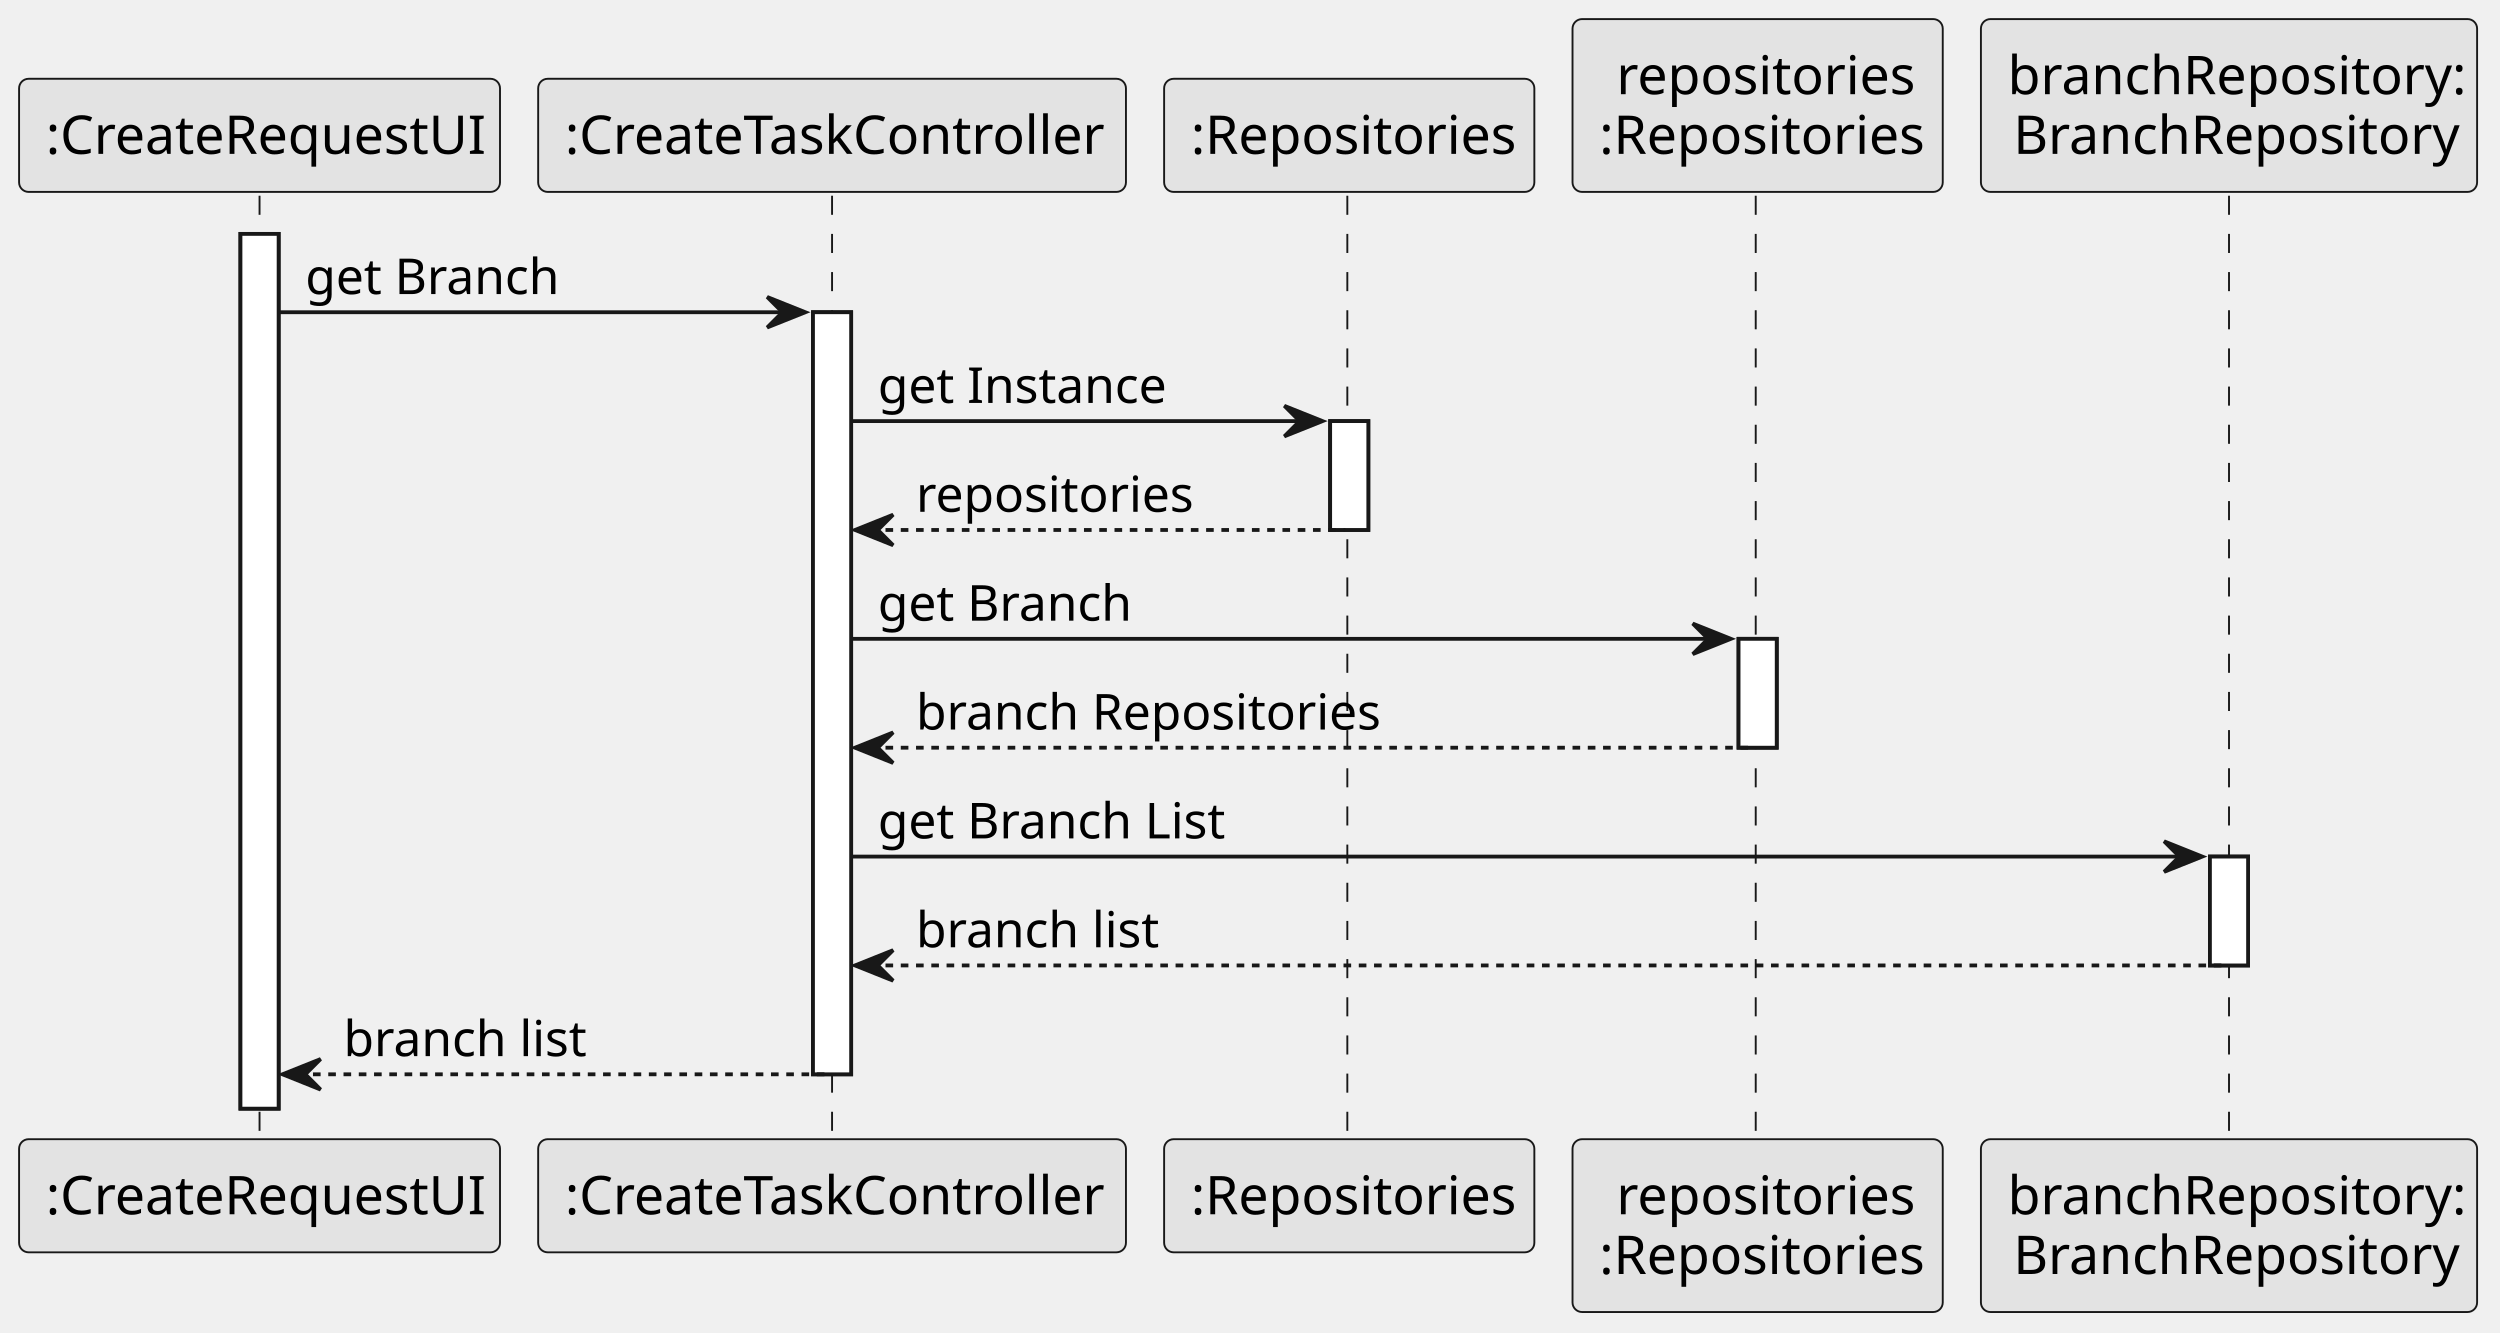
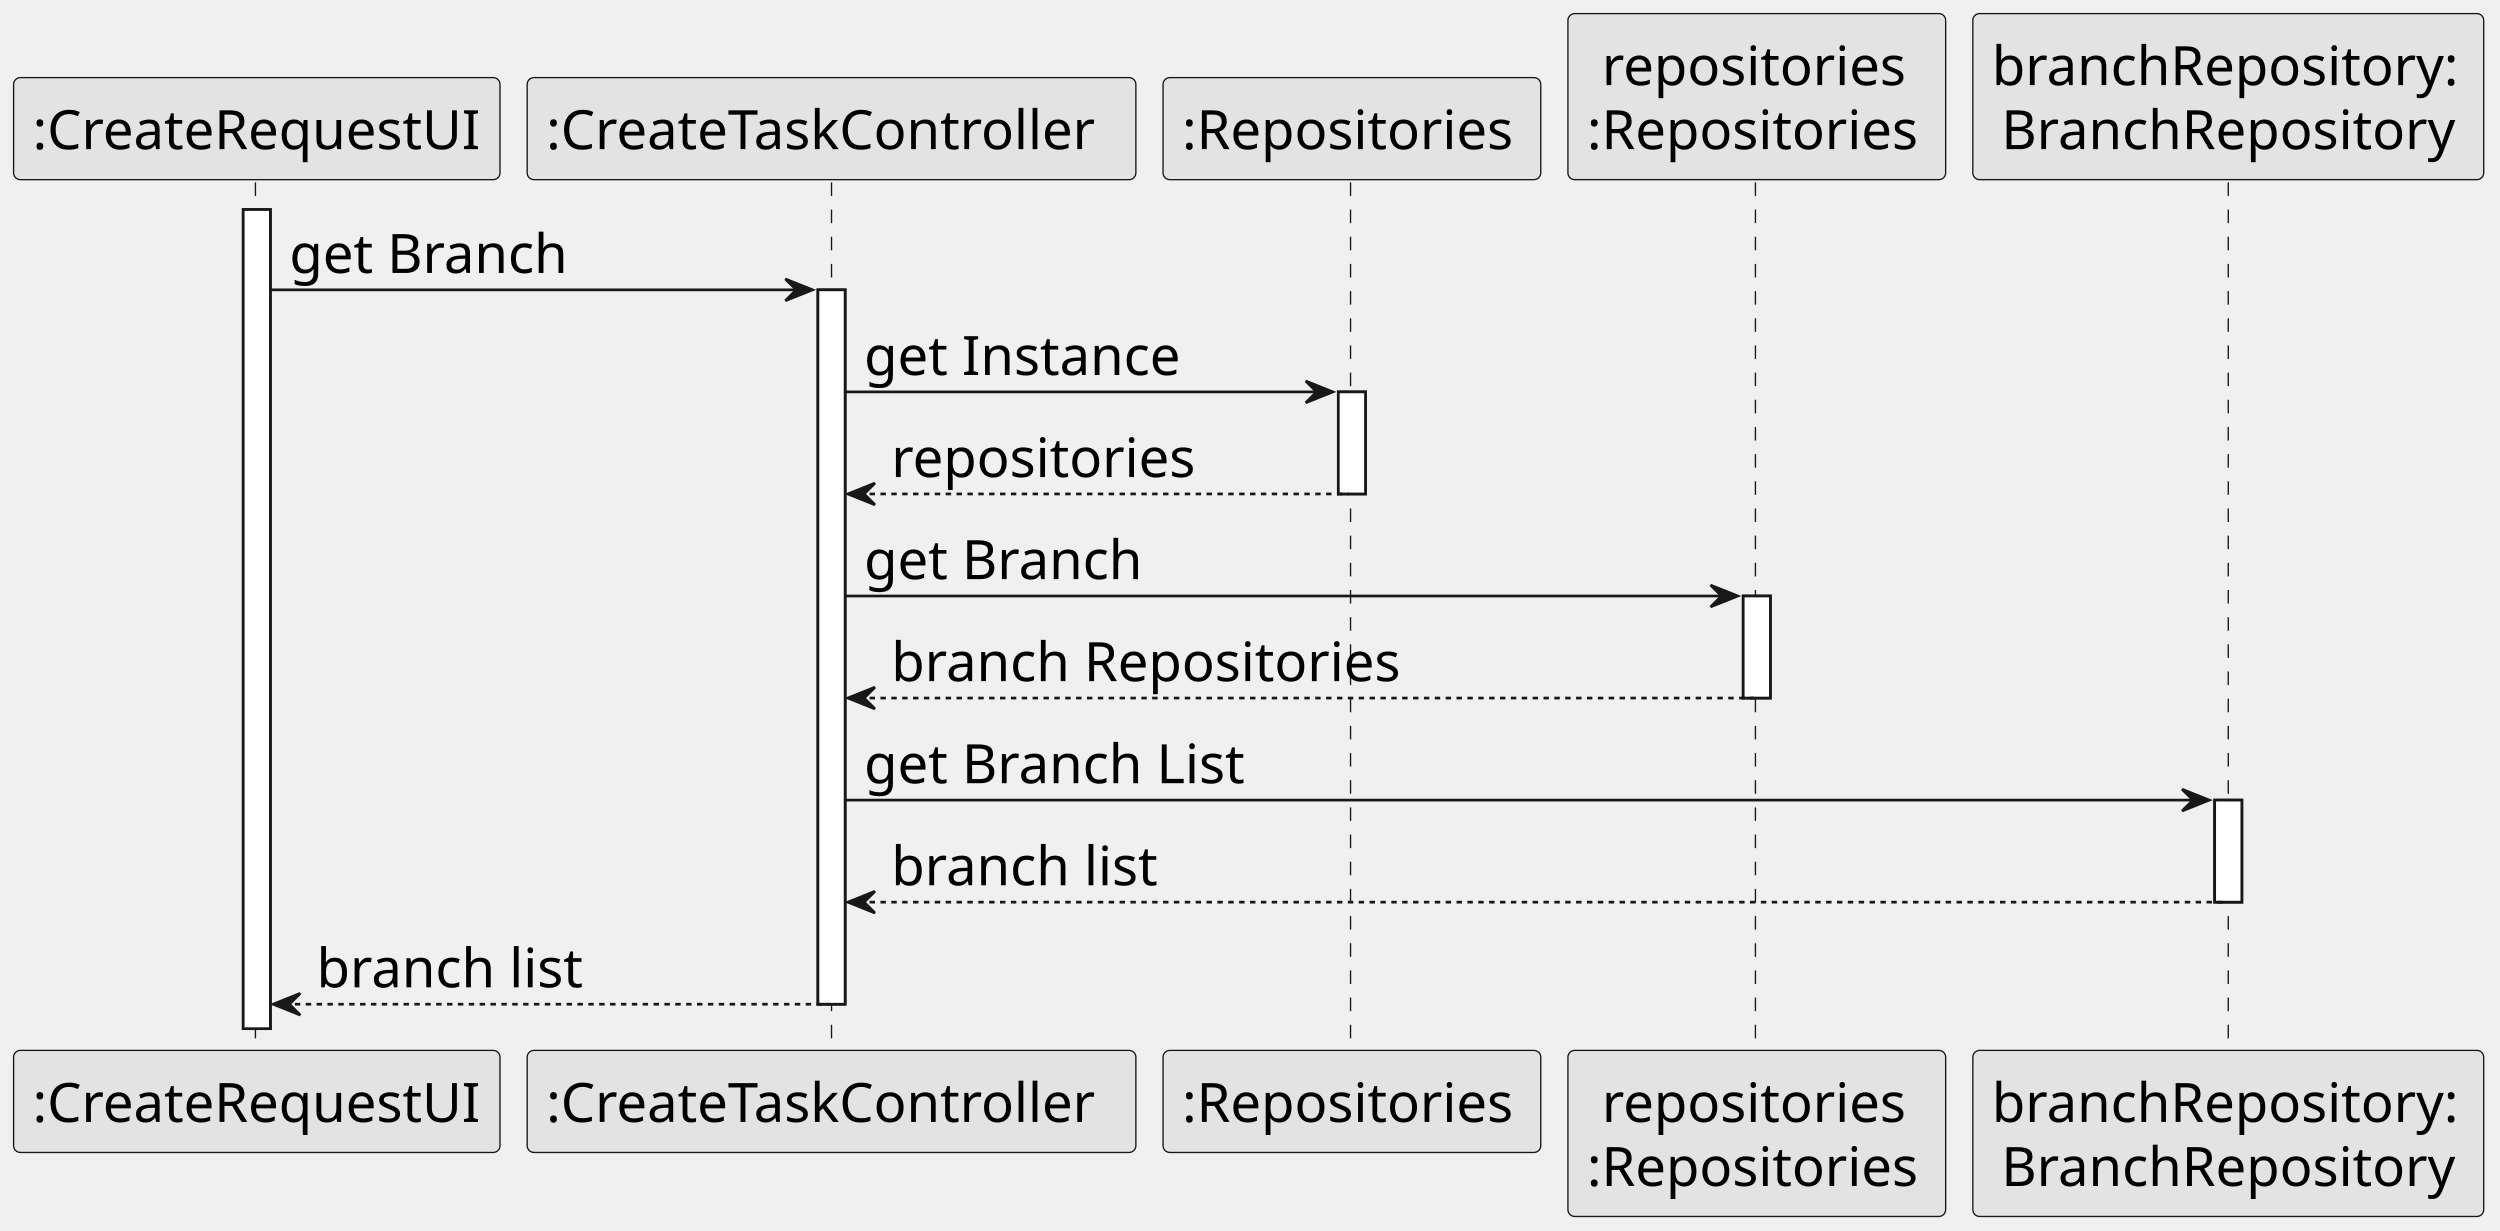
- <svg xmlns="http://www.w3.org/2000/svg" contentStyleType="text/css" height="349px" preserveAspectRatio="none" style="width:655px;height:349px;background:#FFFFFF;" version="1.1" viewBox="0 0 655 349" width="655px" zoomAndPan="magnify">
+ <svg xmlns="http://www.w3.org/2000/svg" contentStyleType="text/css" height="453px" preserveAspectRatio="none" style="width:920px;height:453px;background:#FFFFFF;" version="1.1" viewBox="0 0 920 453" width="920px" zoomAndPan="magnify">
  <defs />
  <g>
-     <rect fill="#FFFFFF" height="229.188" style="stroke:#181818;stroke-width:1.0;" width="10" x="63" y="61.281" />
-     <rect fill="#FFFFFF" height="199.664" style="stroke:#181818;stroke-width:1.0;" width="10" x="213" y="81.805" />
-     <rect fill="#FFFFFF" height="28.523" style="stroke:#181818;stroke-width:1.0;" width="10" x="348.5" y="110.328" />
-     <rect fill="#FFFFFF" height="28.523" style="stroke:#181818;stroke-width:1.0;" width="10" x="455.5" y="167.375" />
-     <rect fill="#FFFFFF" height="28.523" style="stroke:#181818;stroke-width:1.0;" width="10" x="579" y="224.422" />
-     <line style="stroke:#181818;stroke-width:0.5;stroke-dasharray:5.0,5.0;" x1="68" x2="68" y1="51.281" y2="299.469" />
-     <line style="stroke:#181818;stroke-width:0.5;stroke-dasharray:5.0,5.0;" x1="218" x2="218" y1="51.281" y2="299.469" />
-     <line style="stroke:#181818;stroke-width:0.5;stroke-dasharray:5.0,5.0;" x1="353" x2="353" y1="51.281" y2="299.469" />
-     <line style="stroke:#181818;stroke-width:0.5;stroke-dasharray:5.0,5.0;" x1="460" x2="460" y1="51.281" y2="299.469" />
-     <line style="stroke:#181818;stroke-width:0.5;stroke-dasharray:5.0,5.0;" x1="584" x2="584" y1="51.281" y2="299.469" />
-     <rect fill="#E3E3E3" height="29.641" rx="2.5" ry="2.5" style="stroke:#181818;stroke-width:0.5;" width="126" x="5" y="20.641" />
-     <text fill="#000000" font-family="sans-serif" font-size="14" lengthAdjust="spacing" textLength="112" x="12" y="40.315">:CreateRequestUI</text>
-     <rect fill="#E3E3E3" height="29.641" rx="2.5" ry="2.5" style="stroke:#181818;stroke-width:0.5;" width="126" x="5" y="298.469" />
-     <text fill="#000000" font-family="sans-serif" font-size="14" lengthAdjust="spacing" textLength="112" x="12" y="318.143">:CreateRequestUI</text>
-     <rect fill="#E3E3E3" height="29.641" rx="2.5" ry="2.5" style="stroke:#181818;stroke-width:0.5;" width="154" x="141" y="20.641" />
-     <text fill="#000000" font-family="sans-serif" font-size="14" lengthAdjust="spacing" textLength="140" x="148" y="40.315">:CreateTaskController</text>
-     <rect fill="#E3E3E3" height="29.641" rx="2.5" ry="2.5" style="stroke:#181818;stroke-width:0.5;" width="154" x="141" y="298.469" />
-     <text fill="#000000" font-family="sans-serif" font-size="14" lengthAdjust="spacing" textLength="140" x="148" y="318.143">:CreateTaskController</text>
-     <rect fill="#E3E3E3" height="29.641" rx="2.5" ry="2.5" style="stroke:#181818;stroke-width:0.5;" width="97" x="305" y="20.641" />
-     <text fill="#000000" font-family="sans-serif" font-size="14" lengthAdjust="spacing" textLength="83" x="312" y="40.315">:Repositories</text>
-     <rect fill="#E3E3E3" height="29.641" rx="2.5" ry="2.5" style="stroke:#181818;stroke-width:0.5;" width="97" x="305" y="298.469" />
-     <text fill="#000000" font-family="sans-serif" font-size="14" lengthAdjust="spacing" textLength="83" x="312" y="318.143">:Repositories</text>
-     <rect fill="#E3E3E3" height="45.281" rx="2.5" ry="2.5" style="stroke:#181818;stroke-width:0.5;" width="97" x="412" y="5" />
-     <text fill="#000000" font-family="sans-serif" font-size="14" lengthAdjust="spacing" textLength="74" x="423.5" y="24.674">repositories</text>
-     <text fill="#000000" font-family="sans-serif" font-size="14" lengthAdjust="spacing" textLength="83" x="419" y="40.315">:Repositories</text>
-     <rect fill="#E3E3E3" height="45.281" rx="2.5" ry="2.5" style="stroke:#181818;stroke-width:0.5;" width="97" x="412" y="298.469" />
-     <text fill="#000000" font-family="sans-serif" font-size="14" lengthAdjust="spacing" textLength="74" x="423.5" y="318.143">repositories</text>
-     <text fill="#000000" font-family="sans-serif" font-size="14" lengthAdjust="spacing" textLength="83" x="419" y="333.783">:Repositories</text>
-     <rect fill="#E3E3E3" height="45.281" rx="2.5" ry="2.5" style="stroke:#181818;stroke-width:0.5;" width="130" x="519" y="5" />
-     <text fill="#000000" font-family="sans-serif" font-size="14" lengthAdjust="spacing" textLength="116" x="526" y="24.674">branchRepository:</text>
-     <text fill="#000000" font-family="sans-serif" font-size="14" lengthAdjust="spacing" textLength="113" x="527.5" y="40.315">BranchRepository</text>
-     <rect fill="#E3E3E3" height="45.281" rx="2.5" ry="2.5" style="stroke:#181818;stroke-width:0.5;" width="130" x="519" y="298.469" />
-     <text fill="#000000" font-family="sans-serif" font-size="14" lengthAdjust="spacing" textLength="116" x="526" y="318.143">branchRepository:</text>
-     <text fill="#000000" font-family="sans-serif" font-size="14" lengthAdjust="spacing" textLength="113" x="527.5" y="333.783">BranchRepository</text>
-     <rect fill="#FFFFFF" height="229.188" style="stroke:#181818;stroke-width:1.0;" width="10" x="63" y="61.281" />
-     <rect fill="#FFFFFF" height="199.664" style="stroke:#181818;stroke-width:1.0;" width="10" x="213" y="81.805" />
-     <rect fill="#FFFFFF" height="28.523" style="stroke:#181818;stroke-width:1.0;" width="10" x="348.5" y="110.328" />
-     <rect fill="#FFFFFF" height="28.523" style="stroke:#181818;stroke-width:1.0;" width="10" x="455.5" y="167.375" />
-     <rect fill="#FFFFFF" height="28.523" style="stroke:#181818;stroke-width:1.0;" width="10" x="579" y="224.422" />
-     <polygon fill="#181818" points="201,77.805,211,81.805,201,85.805,205,81.805" style="stroke:#181818;stroke-width:1.0;" />
-     <line style="stroke:#181818;stroke-width:1.0;" x1="73" x2="207" y1="81.805" y2="81.805" />
-     <text fill="#000000" font-family="sans-serif" font-size="13" lengthAdjust="spacing" textLength="63" x="80" y="77.05">get Branch</text>
-     <polygon fill="#181818" points="336.5,106.328,346.5,110.328,336.5,114.328,340.5,110.328" style="stroke:#181818;stroke-width:1.0;" />
-     <line style="stroke:#181818;stroke-width:1.0;" x1="223" x2="342.5" y1="110.328" y2="110.328" />
-     <text fill="#000000" font-family="sans-serif" font-size="13" lengthAdjust="spacing" textLength="71" x="230" y="105.573">get Instance</text>
-     <polygon fill="#181818" points="234,134.852,224,138.852,234,142.852,230,138.852" style="stroke:#181818;stroke-width:1.0;" />
-     <line style="stroke:#181818;stroke-width:1.0;stroke-dasharray:2.0,2.0;" x1="228" x2="352.5" y1="138.852" y2="138.852" />
-     <text fill="#000000" font-family="sans-serif" font-size="13" lengthAdjust="spacing" textLength="67" x="240" y="134.097">repositories</text>
-     <polygon fill="#181818" points="443.5,163.375,453.5,167.375,443.5,171.375,447.5,167.375" style="stroke:#181818;stroke-width:1.0;" />
-     <line style="stroke:#181818;stroke-width:1.0;" x1="223" x2="449.5" y1="167.375" y2="167.375" />
-     <text fill="#000000" font-family="sans-serif" font-size="13" lengthAdjust="spacing" textLength="63" x="230" y="162.62">get Branch</text>
-     <polygon fill="#181818" points="234,191.898,224,195.898,234,199.898,230,195.898" style="stroke:#181818;stroke-width:1.0;" />
-     <line style="stroke:#181818;stroke-width:1.0;stroke-dasharray:2.0,2.0;" x1="228" x2="459.5" y1="195.898" y2="195.898" />
-     <text fill="#000000" font-family="sans-serif" font-size="13" lengthAdjust="spacing" textLength="115" x="240" y="191.144">branch Repositories</text>
-     <polygon fill="#181818" points="567,220.422,577,224.422,567,228.422,571,224.422" style="stroke:#181818;stroke-width:1.0;" />
-     <line style="stroke:#181818;stroke-width:1.0;" x1="223" x2="573" y1="224.422" y2="224.422" />
-     <text fill="#000000" font-family="sans-serif" font-size="13" lengthAdjust="spacing" textLength="88" x="230" y="219.667">get Branch List</text>
-     <polygon fill="#181818" points="234,248.945,224,252.945,234,256.945,230,252.945" style="stroke:#181818;stroke-width:1.0;" />
-     <line style="stroke:#181818;stroke-width:1.0;stroke-dasharray:2.0,2.0;" x1="228" x2="583" y1="252.945" y2="252.945" />
-     <text fill="#000000" font-family="sans-serif" font-size="13" lengthAdjust="spacing" textLength="60" x="240" y="248.19">branch list</text>
-     <polygon fill="#181818" points="84,277.469,74,281.469,84,285.469,80,281.469" style="stroke:#181818;stroke-width:1.0;" />
-     <line style="stroke:#181818;stroke-width:1.0;stroke-dasharray:2.0,2.0;" x1="78" x2="217" y1="281.469" y2="281.469" />
-     <text fill="#000000" font-family="sans-serif" font-size="13" lengthAdjust="spacing" textLength="60" x="90" y="276.714">branch list</text>
+     <rect fill="#FFFFFF" height="301.438" style="stroke:#181818;stroke-width:1.0;" width="10" x="89.5" y="77.109" />
+     <rect fill="#FFFFFF" height="262.883" style="stroke:#181818;stroke-width:1.0;" width="10" x="301" y="106.664" />
+     <rect fill="#FFFFFF" height="37.555" style="stroke:#181818;stroke-width:1.0;" width="10" x="492.5" y="144.219" />
+     <rect fill="#FFFFFF" height="37.555" style="stroke:#181818;stroke-width:1.0;" width="10" x="641.5" y="219.328" />
+     <rect fill="#FFFFFF" height="37.555" style="stroke:#181818;stroke-width:1.0;" width="10" x="815" y="294.438" />
+     <line style="stroke:#181818;stroke-width:0.5;stroke-dasharray:5.0,5.0;" x1="94" x2="94" y1="67.109" y2="387.547" />
+     <line style="stroke:#181818;stroke-width:0.5;stroke-dasharray:5.0,5.0;" x1="306" x2="306" y1="67.109" y2="387.547" />
+     <line style="stroke:#181818;stroke-width:0.5;stroke-dasharray:5.0,5.0;" x1="497" x2="497" y1="67.109" y2="387.547" />
+     <line style="stroke:#181818;stroke-width:0.5;stroke-dasharray:5.0,5.0;" x1="646" x2="646" y1="67.109" y2="387.547" />
+     <line style="stroke:#181818;stroke-width:0.5;stroke-dasharray:5.0,5.0;" x1="820" x2="820" y1="67.109" y2="387.547" />
+     <rect fill="#E3E3E3" height="37.555" rx="2.5" ry="2.5" style="stroke:#181818;stroke-width:0.5;" width="179" x="5" y="28.555" />
+     <text fill="#000000" font-family="sans-serif" font-size="20" lengthAdjust="spacing" textLength="165" x="12" y="54.891">:CreateRequestUI</text>
+     <rect fill="#E3E3E3" height="37.555" rx="2.5" ry="2.5" style="stroke:#181818;stroke-width:0.5;" width="179" x="5" y="386.547" />
+     <text fill="#000000" font-family="sans-serif" font-size="20" lengthAdjust="spacing" textLength="165" x="12" y="412.883">:CreateRequestUI</text>
+     <rect fill="#E3E3E3" height="37.555" rx="2.5" ry="2.5" style="stroke:#181818;stroke-width:0.5;" width="224" x="194" y="28.555" />
+     <text fill="#000000" font-family="sans-serif" font-size="20" lengthAdjust="spacing" textLength="210" x="201" y="54.891">:CreateTaskController</text>
+     <rect fill="#E3E3E3" height="37.555" rx="2.5" ry="2.5" style="stroke:#181818;stroke-width:0.5;" width="224" x="194" y="386.547" />
+     <text fill="#000000" font-family="sans-serif" font-size="20" lengthAdjust="spacing" textLength="210" x="201" y="412.883">:CreateTaskController</text>
+     <rect fill="#E3E3E3" height="37.555" rx="2.5" ry="2.5" style="stroke:#181818;stroke-width:0.5;" width="139" x="428" y="28.555" />
+     <text fill="#000000" font-family="sans-serif" font-size="20" lengthAdjust="spacing" textLength="125" x="435" y="54.891">:Repositories</text>
+     <rect fill="#E3E3E3" height="37.555" rx="2.5" ry="2.5" style="stroke:#181818;stroke-width:0.5;" width="139" x="428" y="386.547" />
+     <text fill="#000000" font-family="sans-serif" font-size="20" lengthAdjust="spacing" textLength="125" x="435" y="412.883">:Repositories</text>
+     <rect fill="#E3E3E3" height="61.109" rx="2.5" ry="2.5" style="stroke:#181818;stroke-width:0.5;" width="139" x="577" y="5" />
+     <text fill="#000000" font-family="sans-serif" font-size="20" lengthAdjust="spacing" textLength="114" x="589.5" y="31.336">repositories</text>
+     <text fill="#000000" font-family="sans-serif" font-size="20" lengthAdjust="spacing" textLength="125" x="584" y="54.891">:Repositories</text>
+     <rect fill="#E3E3E3" height="61.109" rx="2.5" ry="2.5" style="stroke:#181818;stroke-width:0.5;" width="139" x="577" y="386.547" />
+     <text fill="#000000" font-family="sans-serif" font-size="20" lengthAdjust="spacing" textLength="114" x="589.5" y="412.883">repositories</text>
+     <text fill="#000000" font-family="sans-serif" font-size="20" lengthAdjust="spacing" textLength="125" x="584" y="436.438">:Repositories</text>
+     <rect fill="#E3E3E3" height="61.109" rx="2.5" ry="2.5" style="stroke:#181818;stroke-width:0.5;" width="188" x="726" y="5" />
+     <text fill="#000000" font-family="sans-serif" font-size="20" lengthAdjust="spacing" textLength="174" x="733" y="31.336">branchRepository:</text>
+     <text fill="#000000" font-family="sans-serif" font-size="20" lengthAdjust="spacing" textLength="167" x="736.5" y="54.891">BranchRepository</text>
+     <rect fill="#E3E3E3" height="61.109" rx="2.5" ry="2.5" style="stroke:#181818;stroke-width:0.5;" width="188" x="726" y="386.547" />
+     <text fill="#000000" font-family="sans-serif" font-size="20" lengthAdjust="spacing" textLength="174" x="733" y="412.883">branchRepository:</text>
+     <text fill="#000000" font-family="sans-serif" font-size="20" lengthAdjust="spacing" textLength="167" x="736.5" y="436.438">BranchRepository</text>
+     <rect fill="#FFFFFF" height="301.438" style="stroke:#181818;stroke-width:1.0;" width="10" x="89.5" y="77.109" />
+     <rect fill="#FFFFFF" height="262.883" style="stroke:#181818;stroke-width:1.0;" width="10" x="301" y="106.664" />
+     <rect fill="#FFFFFF" height="37.555" style="stroke:#181818;stroke-width:1.0;" width="10" x="492.5" y="144.219" />
+     <rect fill="#FFFFFF" height="37.555" style="stroke:#181818;stroke-width:1.0;" width="10" x="641.5" y="219.328" />
+     <rect fill="#FFFFFF" height="37.555" style="stroke:#181818;stroke-width:1.0;" width="10" x="815" y="294.438" />
+     <polygon fill="#181818" points="289,102.664,299,106.664,289,110.664,293,106.664" style="stroke:#181818;stroke-width:1.0;" />
+     <line style="stroke:#181818;stroke-width:1.0;" x1="99.5" x2="295" y1="106.664" y2="106.664" />
+     <text fill="#000000" font-family="sans-serif" font-size="20" lengthAdjust="spacing" textLength="101" x="106.5" y="100.445">get Branch</text>
+     <polygon fill="#181818" points="480.5,140.219,490.5,144.219,480.5,148.219,484.5,144.219" style="stroke:#181818;stroke-width:1.0;" />
+     <line style="stroke:#181818;stroke-width:1.0;" x1="311" x2="486.5" y1="144.219" y2="144.219" />
+     <text fill="#000000" font-family="sans-serif" font-size="20" lengthAdjust="spacing" textLength="115" x="318" y="138">get Instance</text>
+     <polygon fill="#181818" points="322,177.773,312,181.773,322,185.773,318,181.773" style="stroke:#181818;stroke-width:1.0;" />
+     <line style="stroke:#181818;stroke-width:1.0;stroke-dasharray:2.0,2.0;" x1="316" x2="496.5" y1="181.773" y2="181.773" />
+     <text fill="#000000" font-family="sans-serif" font-size="20" lengthAdjust="spacing" textLength="114" x="328" y="175.555">repositories</text>
+     <polygon fill="#181818" points="629.5,215.328,639.5,219.328,629.5,223.328,633.5,219.328" style="stroke:#181818;stroke-width:1.0;" />
+     <line style="stroke:#181818;stroke-width:1.0;" x1="311" x2="635.5" y1="219.328" y2="219.328" />
+     <text fill="#000000" font-family="sans-serif" font-size="20" lengthAdjust="spacing" textLength="101" x="318" y="213.109">get Branch</text>
+     <polygon fill="#181818" points="322,252.883,312,256.883,322,260.883,318,256.883" style="stroke:#181818;stroke-width:1.0;" />
+     <line style="stroke:#181818;stroke-width:1.0;stroke-dasharray:2.0,2.0;" x1="316" x2="645.5" y1="256.883" y2="256.883" />
+     <text fill="#000000" font-family="sans-serif" font-size="20" lengthAdjust="spacing" textLength="191" x="328" y="250.664">branch Repositories</text>
+     <polygon fill="#181818" points="803,290.438,813,294.438,803,298.438,807,294.438" style="stroke:#181818;stroke-width:1.0;" />
+     <line style="stroke:#181818;stroke-width:1.0;" x1="311" x2="809" y1="294.438" y2="294.438" />
+     <text fill="#000000" font-family="sans-serif" font-size="20" lengthAdjust="spacing" textLength="141" x="318" y="288.219">get Branch List</text>
+     <polygon fill="#181818" points="322,327.992,312,331.992,322,335.992,318,331.992" style="stroke:#181818;stroke-width:1.0;" />
+     <line style="stroke:#181818;stroke-width:1.0;stroke-dasharray:2.0,2.0;" x1="316" x2="819" y1="331.992" y2="331.992" />
+     <text fill="#000000" font-family="sans-serif" font-size="20" lengthAdjust="spacing" textLength="101" x="328" y="325.773">branch list</text>
+     <polygon fill="#181818" points="110.5,365.547,100.5,369.547,110.5,373.547,106.5,369.547" style="stroke:#181818;stroke-width:1.0;" />
+     <line style="stroke:#181818;stroke-width:1.0;stroke-dasharray:2.0,2.0;" x1="104.5" x2="305" y1="369.547" y2="369.547" />
+     <text fill="#000000" font-family="sans-serif" font-size="20" lengthAdjust="spacing" textLength="101" x="116.5" y="363.328">branch list</text>
  </g>
</svg>
